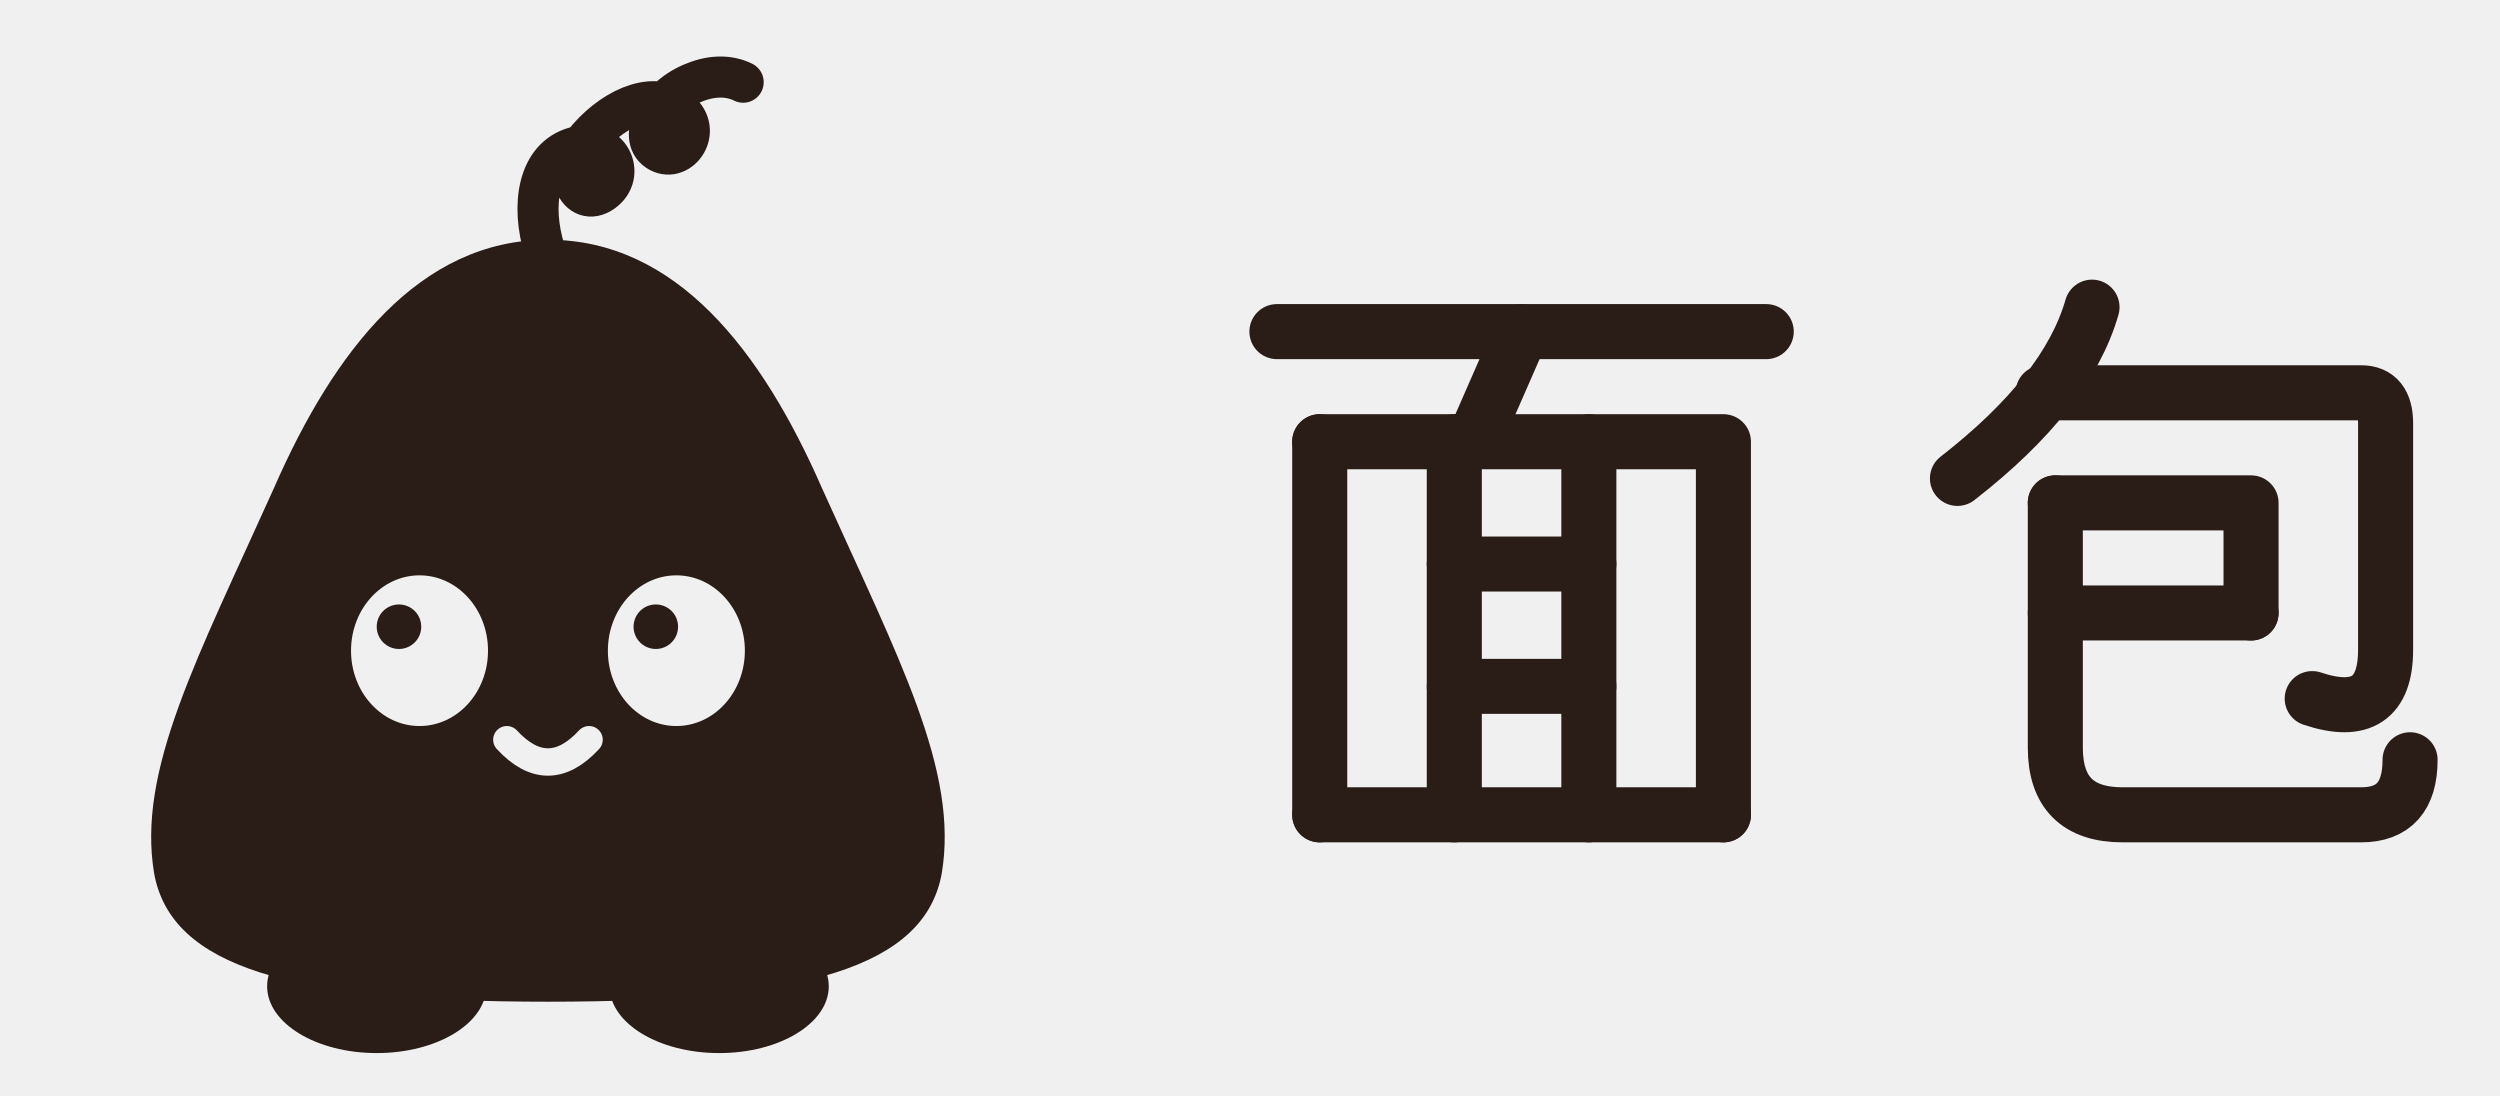
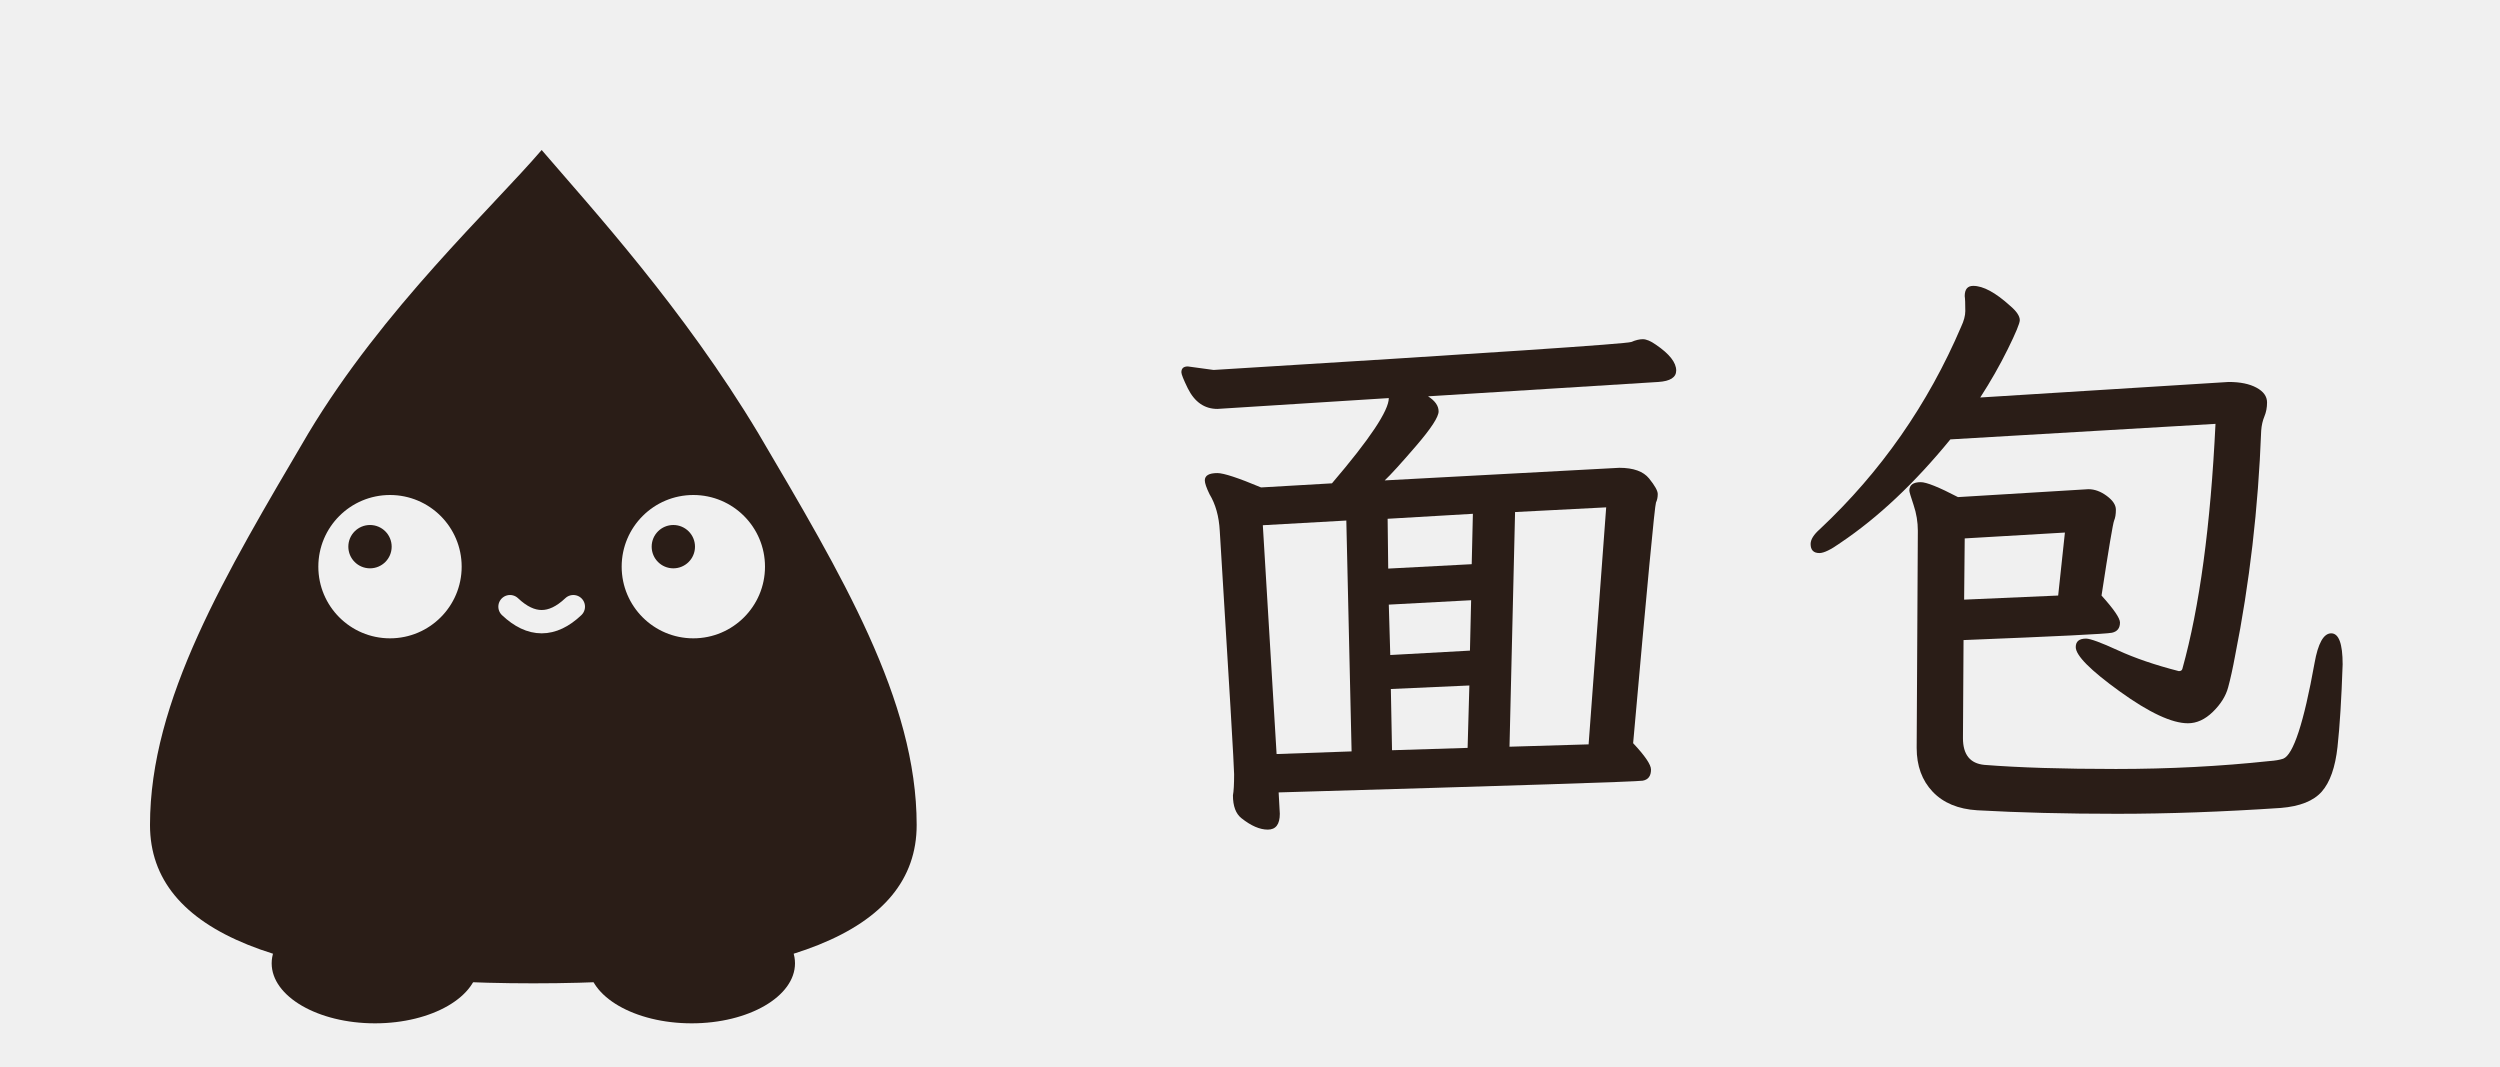
- <svg xmlns="http://www.w3.org/2000/svg" viewBox="0 0 146 64" role="img" aria-label="面包">
+ <svg xmlns="http://www.w3.org/2000/svg" viewBox="0 0 150 64" role="img" aria-label="面包">
  <defs>
    <mask id="face" maskUnits="userSpaceOnUse" x="0" y="0" width="64" height="64">
      <rect width="64" height="64" fill="#FFFFFF" />
-       <ellipse cx="24.5" cy="38" rx="4" ry="4.4" fill="#000000" />
-       <ellipse cx="39.5" cy="38" rx="4" ry="4.4" fill="#000000" />
-       <path d="M29.6 43.2 Q32 45.8 34.4 43.2" fill="none" stroke="#000000" stroke-width="1.6" stroke-linecap="round" />
+       <circle cx="23.4" cy="34" r="4.3" fill="#000000" />
+       <circle cx="41.6" cy="34" r="4.3" fill="#000000" />
+       <path d="M30.6 36.4 Q32.5 38.2 34.4 36.4" fill="none" stroke="#000000" stroke-width="1.4" stroke-linecap="round" />
    </mask>
  </defs>
  <g fill="#2A1D17">
    <g mask="url(#face)">
-       <ellipse cx="22" cy="57.6" rx="6.4" ry="3.9" />
-       <ellipse cx="42" cy="57.6" rx="6.4" ry="3.9" />
-       <path d="M32 14 C39.5 14 44.5 20.5 48 28.5 C52.5 38.5 56 45 55 51 C54 56.5 47 58.5 32 58.5 C17 58.5 10 56.5 9 51 C8 45 11.5 38.5 16 28.5 C19.5 20.5 24.5 14 32 14 Z" />
+       <ellipse cx="22.5" cy="57.8" rx="6.2" ry="3.6" />
+       <ellipse cx="41.5" cy="57.8" rx="6.2" ry="3.6" />
+       <path d="M32.5 9 C35.5 12.5 41 18.5 45.5 26 C50.5 34.5 55 42 55 49.5 C55 56 47 59 32 59 C17 59 9 56 9 49.5 C9 42 13.5 34.5 18.5 26 C23 18.5 29.5 12.5 32.5 9 Z" />
    </g>
-     <circle cx="23.3" cy="36.6" r="1.3" />
-     <circle cx="38.3" cy="36.6" r="1.3" />
-   </g>
-   <g fill="none" stroke="#2A1D17" stroke-linecap="round" stroke-linejoin="round">
-     <path d="M31.8 14.6 C31 12 31.4 9.2 33.6 8.6 C35.6 8 36.6 10.2 35.2 11.2 C33.8 12.2 32.6 10 34.4 8 C36 6.2 38.4 5.2 39.8 6.6 C41 7.8 39.6 9.6 38.4 8.8 C37.2 8 38.4 5.6 40.6 4.8 C41.6 4.4 42.6 4.4 43.4 4.8" stroke-width="2.4" />
-     <g stroke-width="9">
-       <g transform="translate(71 15.08) scale(0.3572)">
-         <path d="M10 12 H90" />
-         <path d="M50 12 L43 28" />
-         <path d="M17 30 V91" />
-         <path d="M17 30 H83 V91" />
-         <path d="M39 30 V91" />
-         <path d="M61 30 V91" />
-         <path d="M39 50 H61" />
-         <path d="M39 70 H61" />
-         <path d="M17 91 H83" />
-       </g>
-       <g transform="translate(108.6 15.08) scale(0.3572)">
-         <path d="M38 8 Q34 22 16 36" />
-         <path d="M30 22 H82 Q86 22 86 27 V64 Q86 76 74 72" />
-         <path d="M32 40 H64 V58" />
-         <path d="M32 58 H64" />
-         <path d="M32 40 V80 Q32 91 43 91 H82 Q90 91 90 82" />
-       </g>
+     <circle cx="22.2" cy="32.8" r="1.3" />
+     <circle cx="40.4" cy="32.8" r="1.3" />
+     <g>
+       <path transform="translate(68 47) scale(0.0175781 -0.0175781)" d="M369 -119Q340 -96 340 -41Q344 -20 344 31Q344 68 295 862Q291 936 260 987Q244 1020 244 1034Q244 1059 287 1059Q319 1059 436 1010L678 1024Q872 1251 872 1315L287 1278Q221 1278 186 1348Q164 1393 164 1403Q164 1423 186 1423L274 1411Q1677 1497 1699.5 1506.5Q1722 1516 1739 1516Q1757 1516 1784 1497Q1853 1450 1853 1409Q1853 1374 1792 1370L1006 1321Q1042 1298 1042.0 1269.5Q1042 1241 964.5 1151.0Q887 1061 858 1034L1659 1077Q1731 1077 1760.5 1040.5Q1790 1004 1790.0 987.5Q1790 971 1784.0 958.5Q1778 946 1706 137Q1767 72 1767 47Q1767 14 1738.5 9.0Q1710 4 496 -31L500 -104Q500 -158 459.0 -158.0Q418 -158 369 -119ZM1284 125 1554 133 1614 942 1303 926ZM870 733 1155 748 1159 920 868 903ZM489 100 745 109 727 897 442 881ZM877 438 1149 453 1153 625 872 610ZM883 113 1141 121 1147 334 879 322Z" />
+       <path transform="translate(106 47) scale(0.0175781 -0.0175781)" d="M1438 205Q1356 205 1205.5 313.5Q1055 422 1055 465Q1055 494 1090 494Q1112 494 1199.0 454.0Q1286 414 1407 383Q1417 383 1419 391Q1507 707 1532 1227L627 1174Q444 950 252 821Q203 786 180 786Q150 786 150 817Q150 840 182 868Q494 1161 664 1559Q678 1589 678 1612Q678 1651 676 1663Q676 1698 705 1698Q756 1698 831 1630Q864 1602 864 1581Q864 1565 823.0 1482.0Q782 1399 729 1317L1577 1370Q1636 1370 1672.0 1350.5Q1708 1331 1708 1300Q1708 1274 1699.0 1252.5Q1690 1231 1688 1204Q1673 807 1599 436Q1587 371 1575.0 327.0Q1563 283 1523.0 244.0Q1483 205 1438 205ZM1196 -104Q934 -104 719 -92Q621 -86 566.5 -28.5Q512 29 512 121L516 862Q516 907 501.5 950.0Q487 993 487 999Q487 1028 526 1028Q555 1028 653 977L1098 1004Q1130 1004 1161.0 981.0Q1192 958 1192 934Q1192 911 1186.0 897.0Q1180 883 1143 641Q1206 571 1206 549Q1206 520 1178.5 514.0Q1151 508 672 489L670 154Q670 70 743 63Q920 49 1192.0 49.0Q1464 49 1716 76Q1745 78 1763 84Q1815 104 1870 410Q1888 512 1927.0 512.0Q1966 512 1966 406Q1960 229 1948.5 124.5Q1937 20 1895.0 -28.0Q1853 -76 1755 -84Q1456 -104 1196 -104ZM674 627 995 641 1018 856 676 836Z" />
    </g>
  </g>
</svg>
